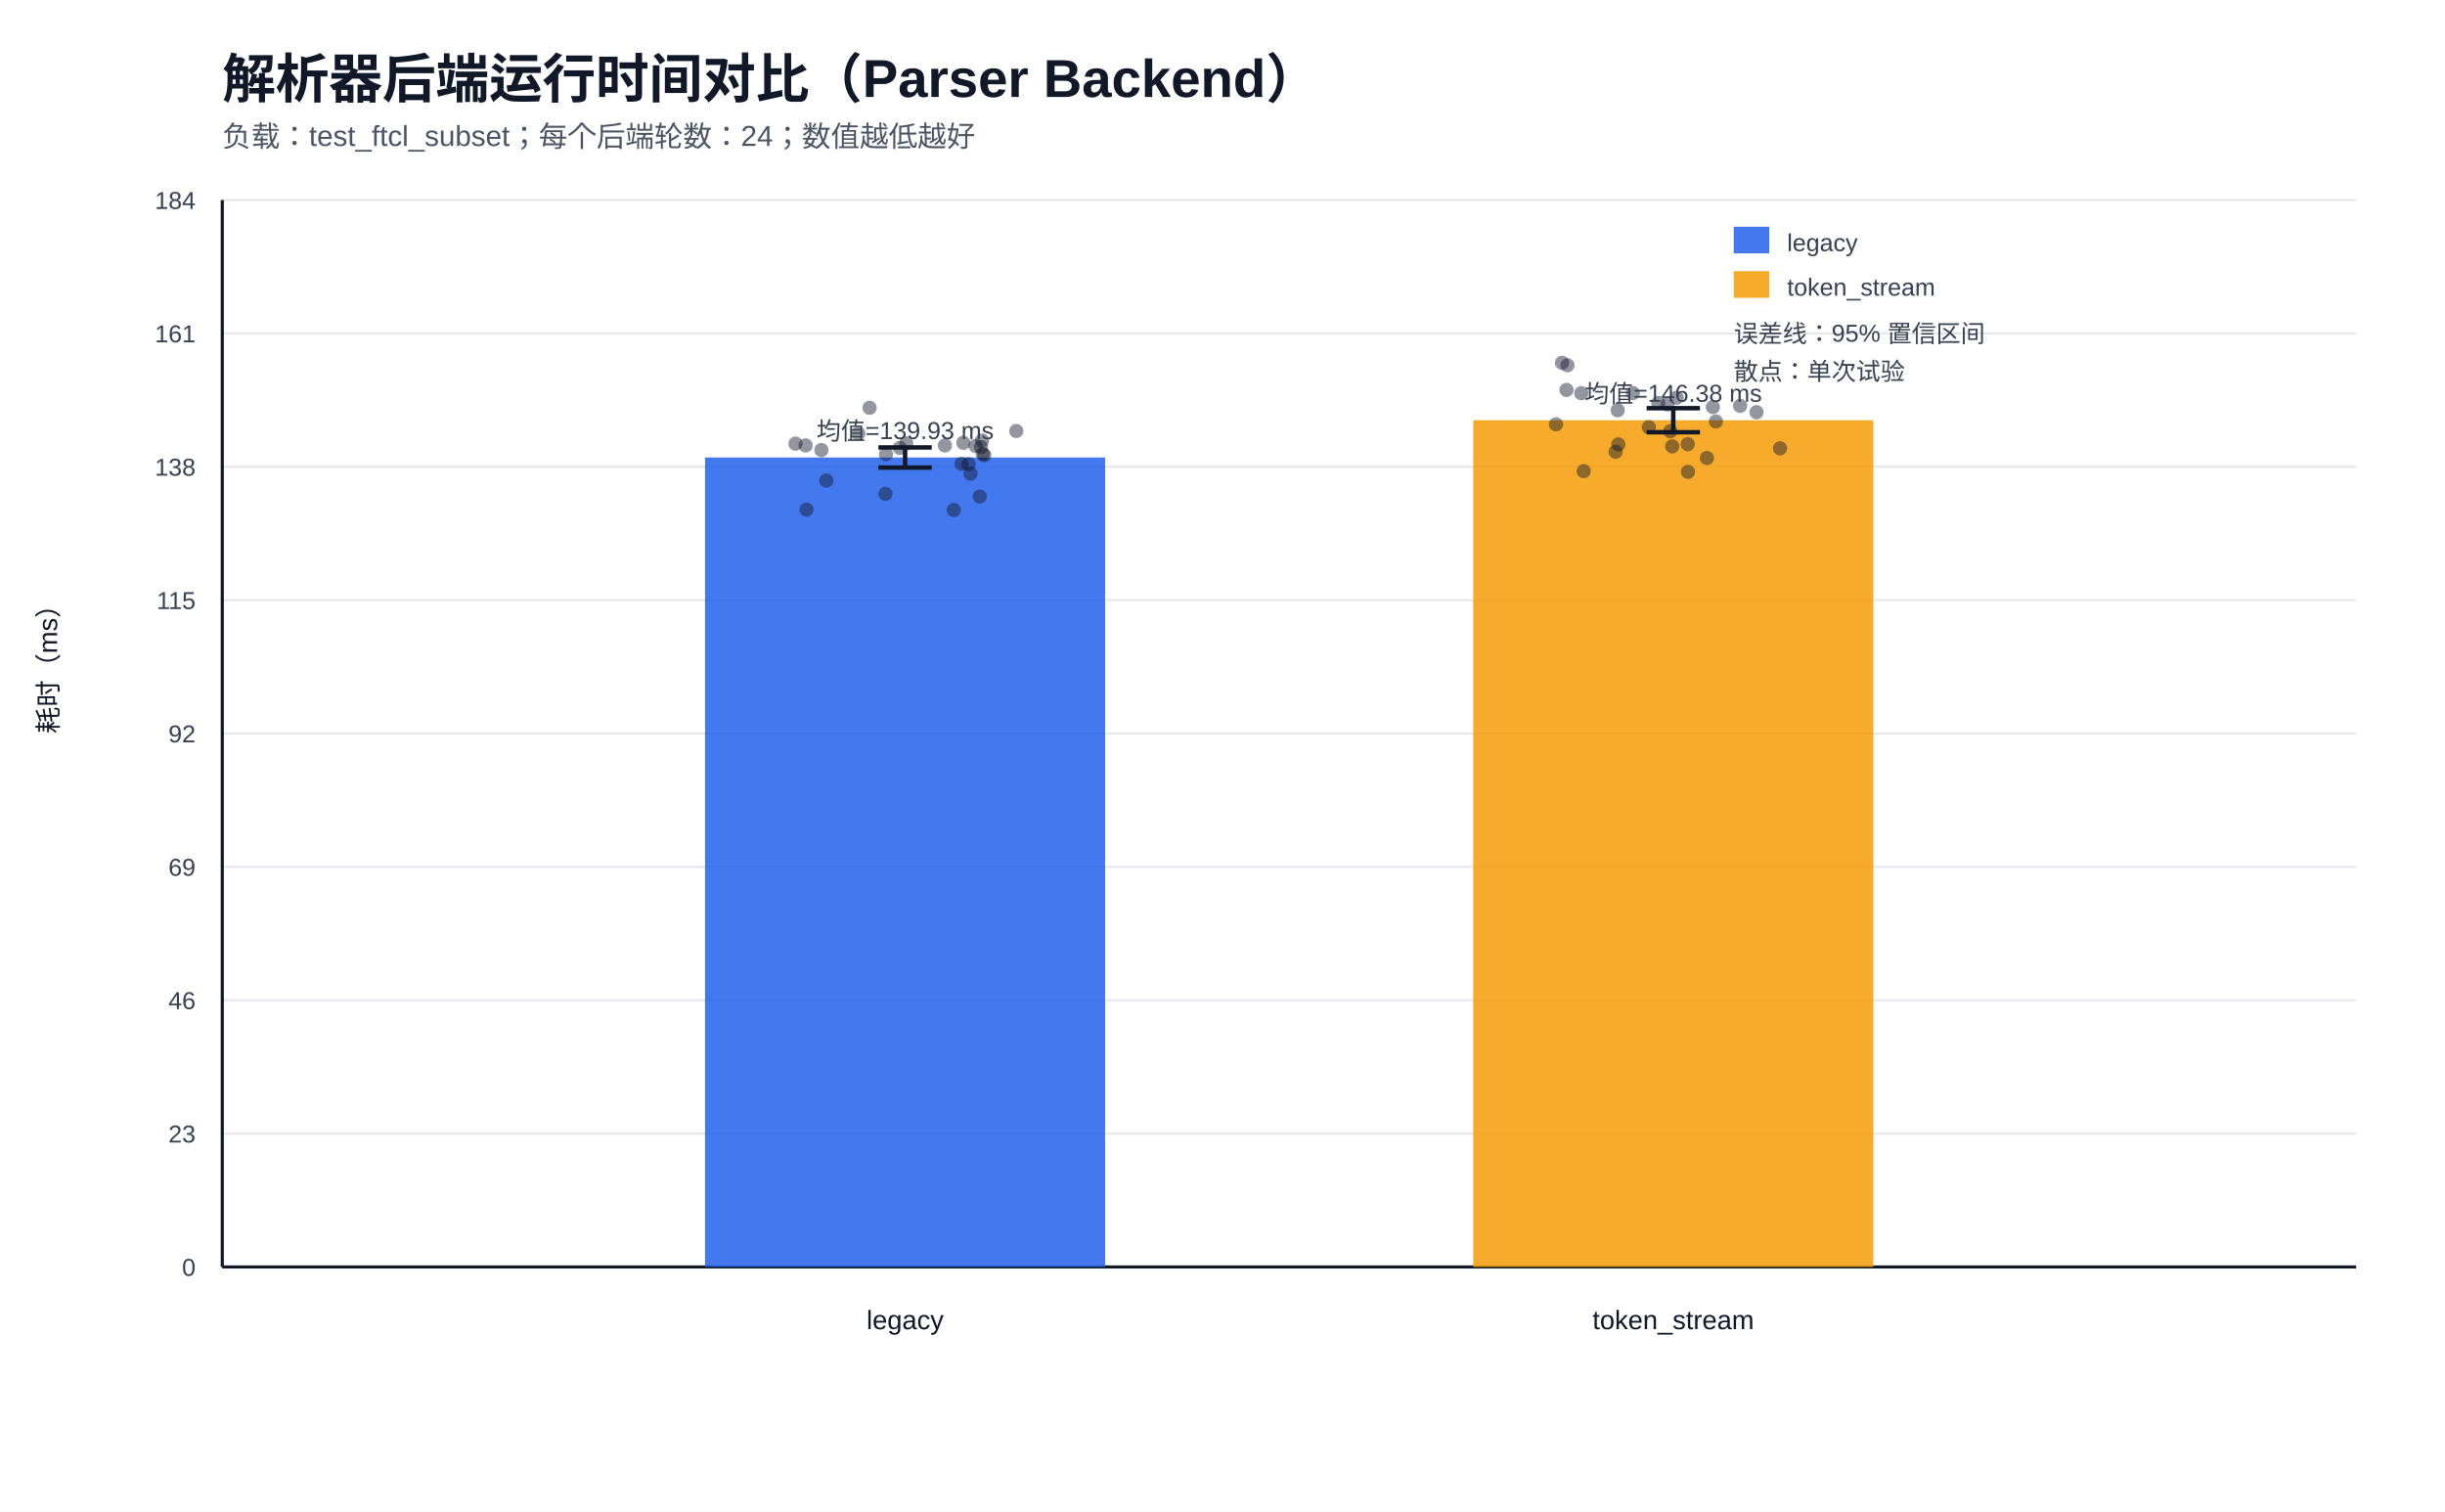
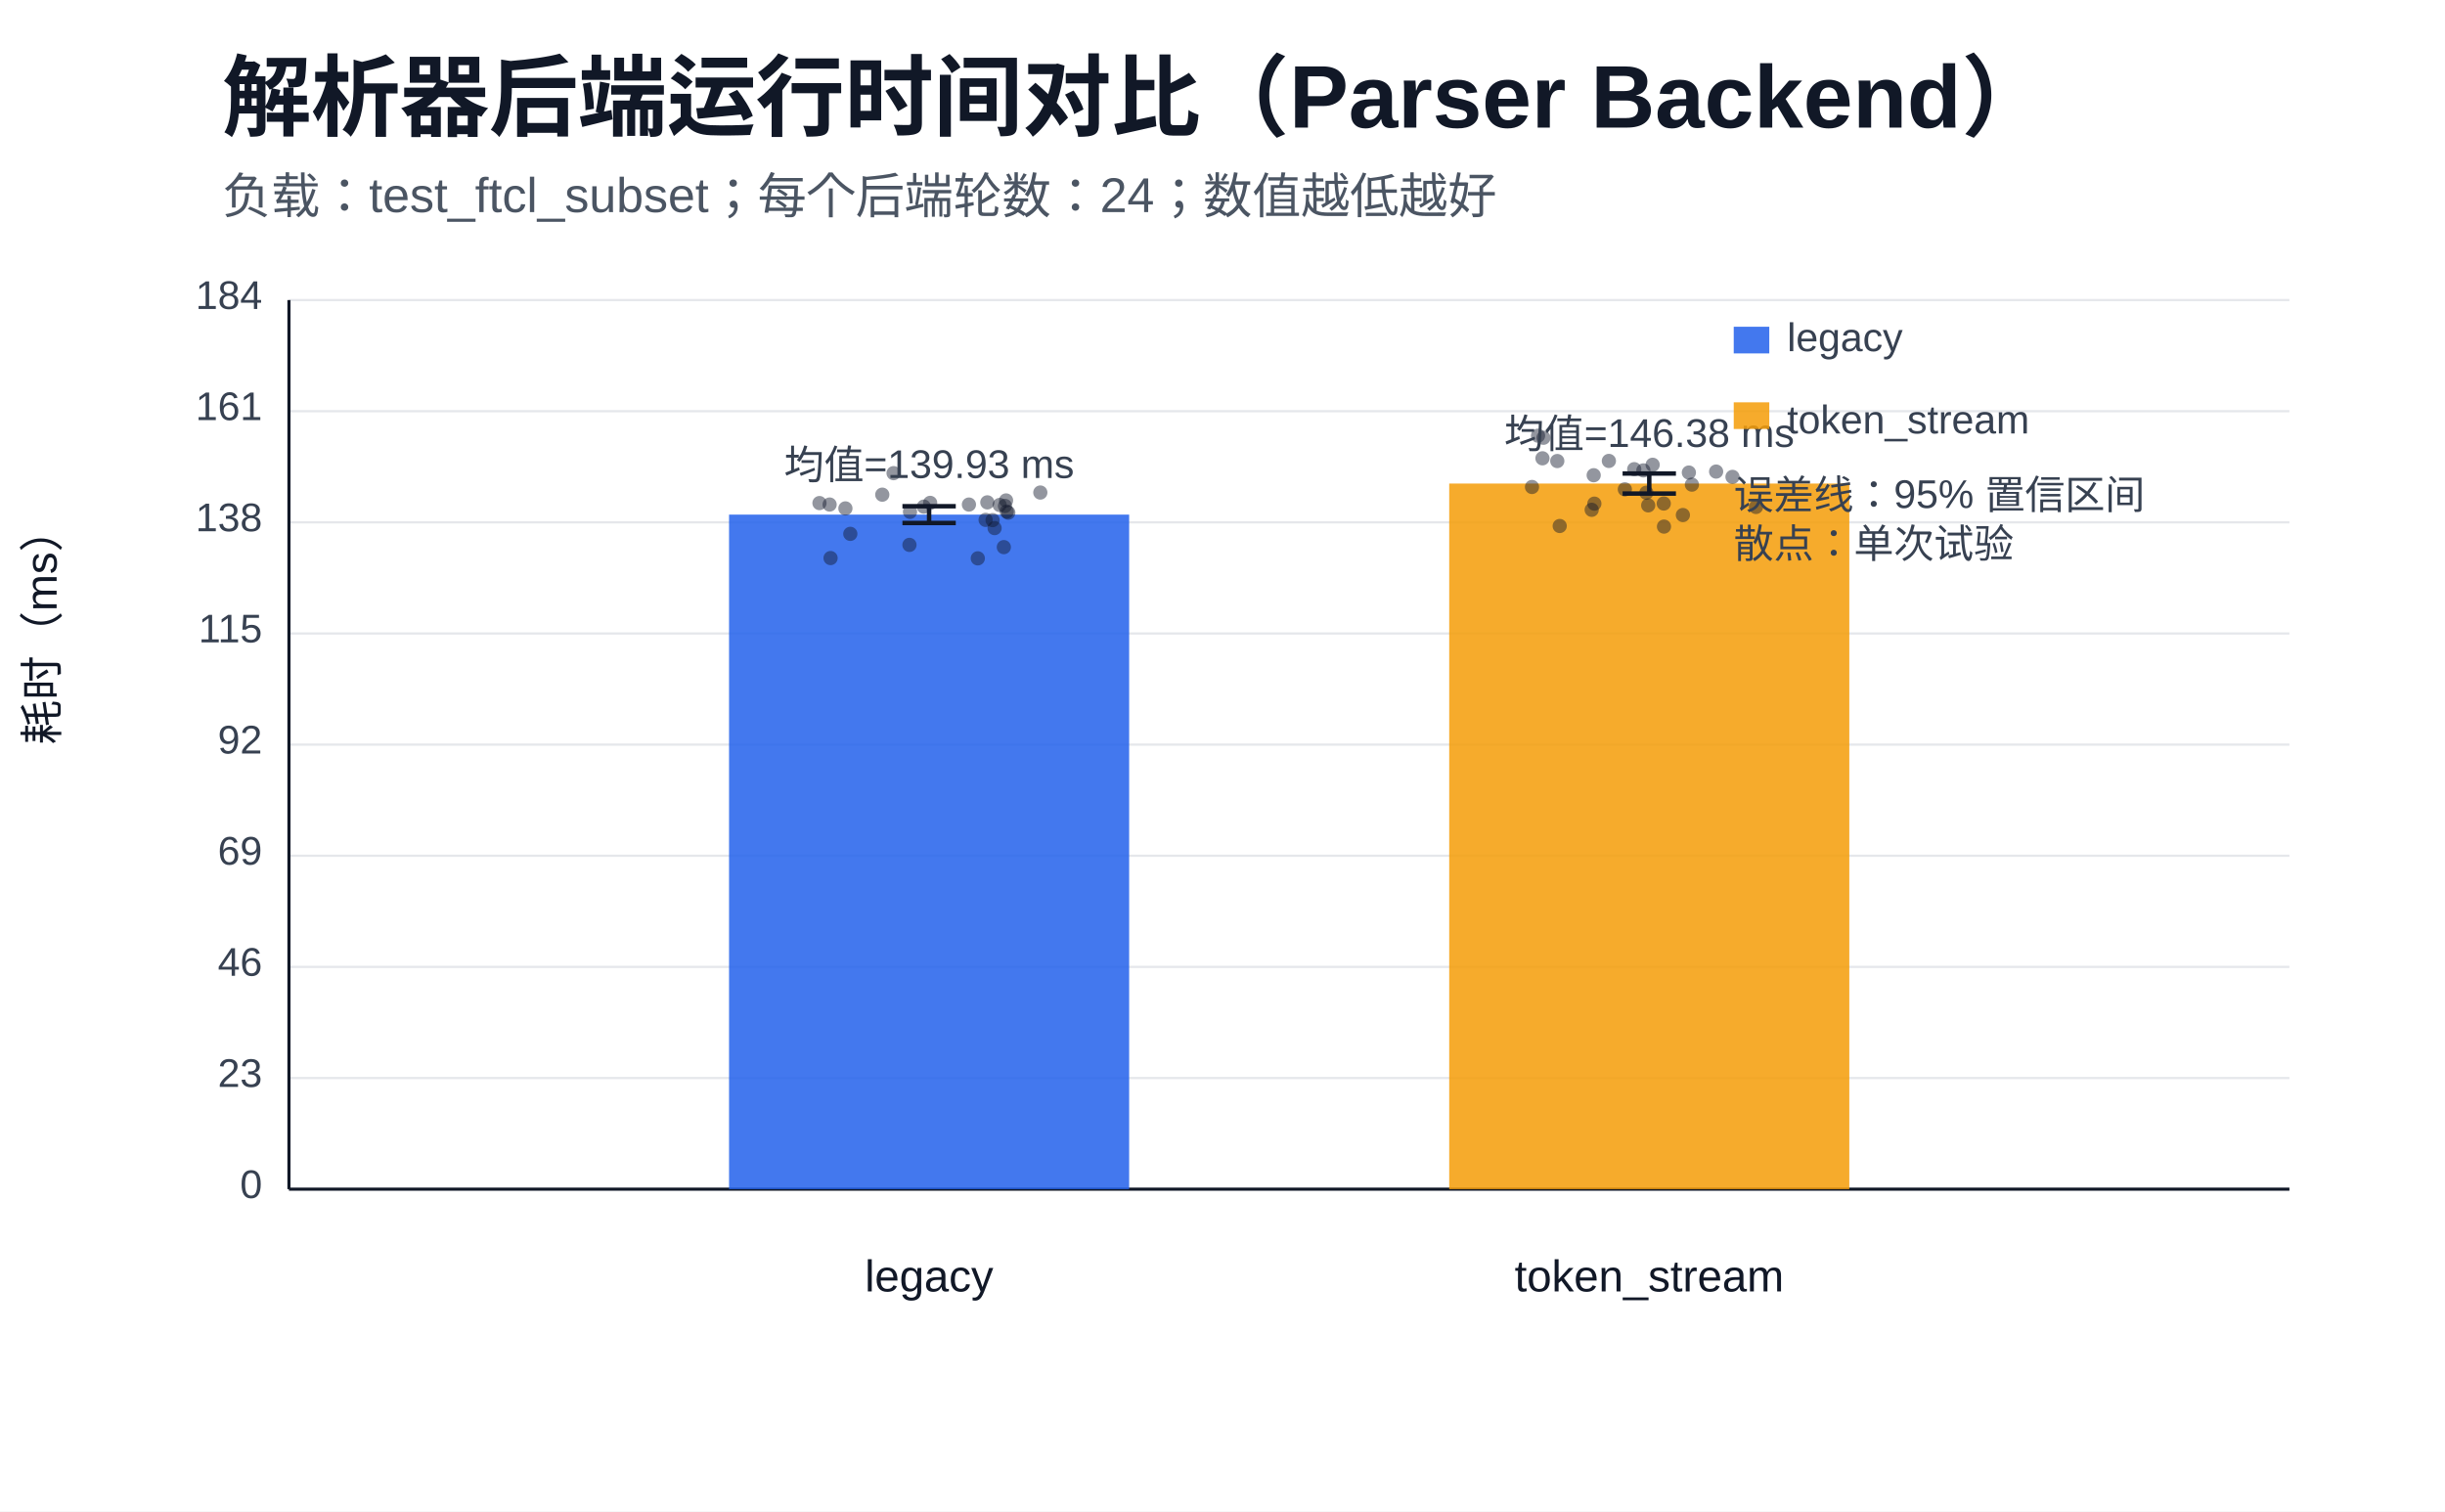
<svg xmlns="http://www.w3.org/2000/svg" width="1100" height="680" viewBox="0 0 1100 680" role="img">
-   <style>text{font-family:'AR PL UMing TW MBE','AR PL UMing CN','FandolHei','Microsoft YaHei','SimHei',Arial,sans-serif;fill:#111827;}.title{font-size:24px;font-weight:700;}.subtitle{font-size:13px;fill:#4b5563;}.axis{font-size:12px;}.tick{font-size:11px;fill:#374151;}</style>
+   <style>text{font-family:'AR PL UMing TW MBE','AR PL UMing CN','FandolHei','Microsoft YaHei','SimHei',Arial,sans-serif;fill:#111827;}.title{font-size:40px;font-weight:700;}.subtitle{font-size:22px;fill:#4b5563;}.axis{font-size:20px;}.tick{font-size:18px;fill:#374151;}</style>
  <rect x="0" y="0" width="1100" height="680" fill="#ffffff" />
-   <text class="title" x="100" y="44">解析器后端运行时间对比（Parser Backend）</text>
-   <text class="subtitle" x="100" y="66">负载：test_ftcl_subset；每个后端轮数：24；数值越低越好</text>
-   <line x1="100" y1="570.00" x2="1060" y2="570.00" stroke="#e5e7eb" stroke-width="1" />
-   <text class="tick" x="88" y="574.00" text-anchor="end">0</text>
-   <line x1="100" y1="510.00" x2="1060" y2="510.00" stroke="#e5e7eb" stroke-width="1" />
-   <text class="tick" x="88" y="514.00" text-anchor="end">23</text>
-   <line x1="100" y1="450.00" x2="1060" y2="450.00" stroke="#e5e7eb" stroke-width="1" />
-   <text class="tick" x="88" y="454.00" text-anchor="end">46</text>
-   <line x1="100" y1="390.00" x2="1060" y2="390.00" stroke="#e5e7eb" stroke-width="1" />
-   <text class="tick" x="88" y="394.00" text-anchor="end">69</text>
-   <line x1="100" y1="330.00" x2="1060" y2="330.00" stroke="#e5e7eb" stroke-width="1" />
-   <text class="tick" x="88" y="334.00" text-anchor="end">92</text>
-   <line x1="100" y1="270.00" x2="1060" y2="270.00" stroke="#e5e7eb" stroke-width="1" />
-   <text class="tick" x="88" y="274.00" text-anchor="end">115</text>
-   <line x1="100" y1="210.00" x2="1060" y2="210.00" stroke="#e5e7eb" stroke-width="1" />
-   <text class="tick" x="88" y="214.00" text-anchor="end">138</text>
-   <line x1="100" y1="150.00" x2="1060" y2="150.00" stroke="#e5e7eb" stroke-width="1" />
-   <text class="tick" x="88" y="154.00" text-anchor="end">161</text>
-   <line x1="100" y1="90.00" x2="1060" y2="90.00" stroke="#e5e7eb" stroke-width="1" />
-   <text class="tick" x="88" y="94.00" text-anchor="end">184</text>
-   <line x1="100" y1="90" x2="100" y2="570" stroke="#111827" stroke-width="1.4" />
-   <line x1="100" y1="570" x2="1060" y2="570" stroke="#111827" stroke-width="1.4" />
-   <text class="axis" x="26" y="330.00" transform="rotate(-90 26 330.00)">耗时（ms）</text>
-   <rect x="317.20" y="205.82" width="180.00" height="364.18" fill="#2563eb" opacity="0.86" />
-   <line x1="407.20" y1="210.35" x2="407.20" y2="201.30" stroke="#111827" stroke-width="2" />
-   <line x1="395.20" y1="210.35" x2="419.20" y2="210.35" stroke="#111827" stroke-width="2" />
-   <line x1="395.20" y1="201.30" x2="419.20" y2="201.30" stroke="#111827" stroke-width="2" />
-   <circle cx="429.11" cy="229.44" r="3.2" fill="#0f172a" opacity="0.45" />
-   <circle cx="438.93" cy="200.63" r="3.2" fill="#0f172a" opacity="0.45" />
-   <circle cx="435.76" cy="208.80" r="3.2" fill="#0f172a" opacity="0.45" />
-   <circle cx="436.66" cy="213.11" r="3.2" fill="#0f172a" opacity="0.45" />
-   <circle cx="442.13" cy="204.18" r="3.2" fill="#0f172a" opacity="0.45" />
-   <circle cx="441.83" cy="198.18" r="3.2" fill="#0f172a" opacity="0.45" />
-   <circle cx="369.55" cy="202.47" r="3.2" fill="#0f172a" opacity="0.45" />
-   <circle cx="457.24" cy="193.91" r="3.2" fill="#0f172a" opacity="0.45" />
-   <circle cx="398.36" cy="222.17" r="3.2" fill="#0f172a" opacity="0.45" />
-   <circle cx="391.22" cy="183.44" r="3.2" fill="#0f172a" opacity="0.45" />
-   <circle cx="425.12" cy="200.40" r="3.2" fill="#0f172a" opacity="0.45" />
-   <circle cx="398.61" cy="204.33" r="3.2" fill="#0f172a" opacity="0.45" />
-   <circle cx="362.44" cy="200.39" r="3.2" fill="#0f172a" opacity="0.45" />
-   <circle cx="440.82" cy="223.38" r="3.2" fill="#0f172a" opacity="0.45" />
-   <circle cx="362.87" cy="229.28" r="3.2" fill="#0f172a" opacity="0.45" />
-   <circle cx="432.63" cy="208.67" r="3.2" fill="#0f172a" opacity="0.45" />
-   <circle cx="371.75" cy="216.22" r="3.2" fill="#0f172a" opacity="0.45" />
-   <circle cx="433.40" cy="199.21" r="3.2" fill="#0f172a" opacity="0.45" />
-   <circle cx="442.83" cy="204.77" r="3.2" fill="#0f172a" opacity="0.45" />
-   <circle cx="404.82" cy="201.51" r="3.2" fill="#0f172a" opacity="0.45" />
-   <circle cx="386.14" cy="195.06" r="3.2" fill="#0f172a" opacity="0.45" />
-   <circle cx="407.68" cy="199.49" r="3.2" fill="#0f172a" opacity="0.45" />
-   <circle cx="441.33" cy="201.13" r="3.2" fill="#0f172a" opacity="0.45" />
-   <circle cx="357.88" cy="199.60" r="3.2" fill="#0f172a" opacity="0.45" />
-   <text class="axis" x="407.20" y="598.00" text-anchor="middle">legacy</text>
-   <text class="tick" x="407.20" y="197.82" text-anchor="middle">均值=139.93 ms</text>
-   <rect x="662.80" y="189.05" width="180.00" height="380.95" fill="#f59e0b" opacity="0.86" />
-   <line x1="752.80" y1="194.46" x2="752.80" y2="183.64" stroke="#111827" stroke-width="2" />
-   <line x1="740.80" y1="194.46" x2="764.80" y2="194.46" stroke="#111827" stroke-width="2" />
-   <line x1="740.80" y1="183.64" x2="764.80" y2="183.64" stroke="#111827" stroke-width="2" />
-   <circle cx="790.25" cy="185.45" r="3.2" fill="#0f172a" opacity="0.45" />
-   <circle cx="751.49" cy="194.01" r="3.2" fill="#0f172a" opacity="0.45" />
-   <circle cx="771.98" cy="189.63" r="3.2" fill="#0f172a" opacity="0.45" />
-   <circle cx="800.82" cy="201.70" r="3.2" fill="#0f172a" opacity="0.45" />
-   <circle cx="704.75" cy="175.43" r="3.2" fill="#0f172a" opacity="0.45" />
-   <circle cx="702.77" cy="163.22" r="3.2" fill="#0f172a" opacity="0.45" />
-   <circle cx="727.80" cy="184.56" r="3.2" fill="#0f172a" opacity="0.45" />
-   <circle cx="711.42" cy="176.90" r="3.2" fill="#0f172a" opacity="0.45" />
-   <circle cx="705.20" cy="164.33" r="3.2" fill="#0f172a" opacity="0.45" />
-   <circle cx="726.90" cy="203.24" r="3.2" fill="#0f172a" opacity="0.45" />
-   <circle cx="782.88" cy="182.60" r="3.2" fill="#0f172a" opacity="0.45" />
-   <circle cx="750.15" cy="181.96" r="3.2" fill="#0f172a" opacity="0.45" />
-   <circle cx="734.63" cy="176.84" r="3.2" fill="#0f172a" opacity="0.45" />
-   <circle cx="741.81" cy="192.18" r="3.2" fill="#0f172a" opacity="0.45" />
-   <circle cx="759.32" cy="199.83" r="3.2" fill="#0f172a" opacity="0.45" />
-   <circle cx="752.32" cy="200.83" r="3.2" fill="#0f172a" opacity="0.45" />
-   <circle cx="746.04" cy="181.30" r="3.2" fill="#0f172a" opacity="0.45" />
-   <circle cx="712.51" cy="211.97" r="3.2" fill="#0f172a" opacity="0.45" />
-   <circle cx="759.42" cy="212.29" r="3.2" fill="#0f172a" opacity="0.45" />
-   <circle cx="767.93" cy="206.05" r="3.2" fill="#0f172a" opacity="0.45" />
-   <circle cx="770.62" cy="183.12" r="3.2" fill="#0f172a" opacity="0.45" />
-   <circle cx="728.10" cy="199.91" r="3.2" fill="#0f172a" opacity="0.45" />
-   <circle cx="700.04" cy="190.90" r="3.2" fill="#0f172a" opacity="0.45" />
-   <circle cx="754.33" cy="178.92" r="3.2" fill="#0f172a" opacity="0.45" />
-   <text class="axis" x="752.80" y="598.00" text-anchor="middle">token_stream</text>
-   <text class="tick" x="752.80" y="181.05" text-anchor="middle">均值=146.38 ms</text>
-   <rect x="780" y="102" width="16" height="12" fill="#2563eb" opacity="0.86" />
-   <text class="tick" x="804" y="113">legacy</text>
-   <rect x="780" y="122" width="16" height="12" fill="#f59e0b" opacity="0.86" />
-   <text class="tick" x="804" y="133">token_stream</text>
-   <text class="tick" x="780" y="154">误差线：95% 置信区间</text>
-   <text class="tick" x="780" y="171">散点：单次试验</text>
+   <text class="title" x="100" y="58">解析器后端运行时间对比（Parser Backend）</text>
+   <text class="subtitle" x="100" y="96">负载：test_ftcl_subset；每个后端轮数：24；数值越低越好</text>
+   <line x1="130" y1="535.00" x2="1030" y2="535.00" stroke="#e5e7eb" stroke-width="1" />
+   <text class="tick" x="118" y="539.00" text-anchor="end">0</text>
+   <line x1="130" y1="485.00" x2="1030" y2="485.00" stroke="#e5e7eb" stroke-width="1" />
+   <text class="tick" x="118" y="489.00" text-anchor="end">23</text>
+   <line x1="130" y1="435.00" x2="1030" y2="435.00" stroke="#e5e7eb" stroke-width="1" />
+   <text class="tick" x="118" y="439.00" text-anchor="end">46</text>
+   <line x1="130" y1="385.00" x2="1030" y2="385.00" stroke="#e5e7eb" stroke-width="1" />
+   <text class="tick" x="118" y="389.00" text-anchor="end">69</text>
+   <line x1="130" y1="335.00" x2="1030" y2="335.00" stroke="#e5e7eb" stroke-width="1" />
+   <text class="tick" x="118" y="339.00" text-anchor="end">92</text>
+   <line x1="130" y1="285.00" x2="1030" y2="285.00" stroke="#e5e7eb" stroke-width="1" />
+   <text class="tick" x="118" y="289.00" text-anchor="end">115</text>
+   <line x1="130" y1="235.00" x2="1030" y2="235.00" stroke="#e5e7eb" stroke-width="1" />
+   <text class="tick" x="118" y="239.00" text-anchor="end">138</text>
+   <line x1="130" y1="185.00" x2="1030" y2="185.00" stroke="#e5e7eb" stroke-width="1" />
+   <text class="tick" x="118" y="189.00" text-anchor="end">161</text>
+   <line x1="130" y1="135.00" x2="1030" y2="135.00" stroke="#e5e7eb" stroke-width="1" />
+   <text class="tick" x="118" y="139.00" text-anchor="end">184</text>
+   <line x1="130" y1="135" x2="130" y2="535" stroke="#111827" stroke-width="1.4" />
+   <line x1="130" y1="535" x2="1030" y2="535" stroke="#111827" stroke-width="1.4" />
+   <text class="axis" x="26" y="335.00" transform="rotate(-90 26 335.00)">耗时（ms）</text>
+   <rect x="328.00" y="231.52" width="180.00" height="303.48" fill="#2563eb" opacity="0.86" />
+   <line x1="418.00" y1="235.29" x2="418.00" y2="227.75" stroke="#111827" stroke-width="2" />
+   <line x1="406.00" y1="235.29" x2="430.00" y2="235.29" stroke="#111827" stroke-width="2" />
+   <line x1="406.00" y1="227.75" x2="430.00" y2="227.75" stroke="#111827" stroke-width="2" />
+   <circle cx="439.91" cy="251.20" r="3.2" fill="#0f172a" opacity="0.45" />
+   <circle cx="449.73" cy="227.19" r="3.2" fill="#0f172a" opacity="0.45" />
+   <circle cx="446.56" cy="234.00" r="3.2" fill="#0f172a" opacity="0.45" />
+   <circle cx="447.46" cy="237.59" r="3.2" fill="#0f172a" opacity="0.45" />
+   <circle cx="452.93" cy="230.15" r="3.2" fill="#0f172a" opacity="0.45" />
+   <circle cx="452.63" cy="225.15" r="3.2" fill="#0f172a" opacity="0.45" />
+   <circle cx="380.35" cy="228.73" r="3.2" fill="#0f172a" opacity="0.45" />
+   <circle cx="468.04" cy="221.59" r="3.2" fill="#0f172a" opacity="0.45" />
+   <circle cx="409.16" cy="245.14" r="3.2" fill="#0f172a" opacity="0.45" />
+   <circle cx="402.02" cy="212.87" r="3.2" fill="#0f172a" opacity="0.45" />
+   <circle cx="435.92" cy="227.00" r="3.2" fill="#0f172a" opacity="0.45" />
+   <circle cx="409.41" cy="230.28" r="3.2" fill="#0f172a" opacity="0.45" />
+   <circle cx="373.24" cy="226.99" r="3.2" fill="#0f172a" opacity="0.45" />
+   <circle cx="451.62" cy="246.15" r="3.2" fill="#0f172a" opacity="0.45" />
+   <circle cx="373.67" cy="251.07" r="3.2" fill="#0f172a" opacity="0.45" />
+   <circle cx="443.43" cy="233.89" r="3.2" fill="#0f172a" opacity="0.45" />
+   <circle cx="382.55" cy="240.18" r="3.2" fill="#0f172a" opacity="0.45" />
+   <circle cx="444.20" cy="226.01" r="3.2" fill="#0f172a" opacity="0.45" />
+   <circle cx="453.63" cy="230.64" r="3.2" fill="#0f172a" opacity="0.45" />
+   <circle cx="415.62" cy="227.93" r="3.2" fill="#0f172a" opacity="0.45" />
+   <circle cx="396.94" cy="222.55" r="3.2" fill="#0f172a" opacity="0.45" />
+   <circle cx="418.48" cy="226.24" r="3.2" fill="#0f172a" opacity="0.45" />
+   <circle cx="452.13" cy="227.61" r="3.2" fill="#0f172a" opacity="0.45" />
+   <circle cx="368.68" cy="226.33" r="3.2" fill="#0f172a" opacity="0.45" />
+   <text class="axis" x="418.00" y="581.00" text-anchor="middle">legacy</text>
+   <text class="tick" x="418.00" y="215.52" text-anchor="middle">均值=139.93 ms</text>
+   <rect x="652.00" y="217.54" width="180.00" height="317.46" fill="#f59e0b" opacity="0.86" />
+   <line x1="742.00" y1="222.05" x2="742.00" y2="213.03" stroke="#111827" stroke-width="2" />
+   <line x1="730.00" y1="222.05" x2="754.00" y2="222.05" stroke="#111827" stroke-width="2" />
+   <line x1="730.00" y1="213.03" x2="754.00" y2="213.03" stroke="#111827" stroke-width="2" />
+   <circle cx="779.45" cy="214.55" r="3.2" fill="#0f172a" opacity="0.45" />
+   <circle cx="740.69" cy="221.68" r="3.2" fill="#0f172a" opacity="0.45" />
+   <circle cx="761.18" cy="218.03" r="3.2" fill="#0f172a" opacity="0.45" />
+   <circle cx="790.02" cy="228.08" r="3.2" fill="#0f172a" opacity="0.45" />
+   <circle cx="693.95" cy="206.19" r="3.2" fill="#0f172a" opacity="0.45" />
+   <circle cx="691.97" cy="196.02" r="3.2" fill="#0f172a" opacity="0.45" />
+   <circle cx="717.00" cy="213.80" r="3.2" fill="#0f172a" opacity="0.45" />
+   <circle cx="700.62" cy="207.42" r="3.2" fill="#0f172a" opacity="0.45" />
+   <circle cx="694.40" cy="196.94" r="3.2" fill="#0f172a" opacity="0.45" />
+   <circle cx="716.10" cy="229.36" r="3.2" fill="#0f172a" opacity="0.45" />
+   <circle cx="772.08" cy="212.16" r="3.2" fill="#0f172a" opacity="0.45" />
+   <circle cx="739.35" cy="211.63" r="3.2" fill="#0f172a" opacity="0.45" />
+   <circle cx="723.83" cy="207.37" r="3.2" fill="#0f172a" opacity="0.45" />
+   <circle cx="731.01" cy="220.15" r="3.2" fill="#0f172a" opacity="0.45" />
+   <circle cx="748.52" cy="226.53" r="3.2" fill="#0f172a" opacity="0.45" />
+   <circle cx="741.52" cy="227.36" r="3.2" fill="#0f172a" opacity="0.45" />
+   <circle cx="735.24" cy="211.08" r="3.2" fill="#0f172a" opacity="0.45" />
+   <circle cx="701.71" cy="236.64" r="3.2" fill="#0f172a" opacity="0.45" />
+   <circle cx="748.62" cy="236.91" r="3.2" fill="#0f172a" opacity="0.45" />
+   <circle cx="757.13" cy="231.71" r="3.2" fill="#0f172a" opacity="0.45" />
+   <circle cx="759.82" cy="212.60" r="3.2" fill="#0f172a" opacity="0.45" />
+   <circle cx="717.30" cy="226.59" r="3.2" fill="#0f172a" opacity="0.45" />
+   <circle cx="689.24" cy="219.09" r="3.2" fill="#0f172a" opacity="0.45" />
+   <circle cx="743.53" cy="209.10" r="3.2" fill="#0f172a" opacity="0.45" />
+   <text class="axis" x="742.00" y="581.00" text-anchor="middle">token_stream</text>
+   <text class="tick" x="742.00" y="201.54" text-anchor="middle">均值=146.38 ms</text>
+   <rect x="780" y="147" width="16" height="12" fill="#2563eb" opacity="0.86" />
+   <text class="tick" x="804" y="158">legacy</text>
+   <rect x="780" y="181" width="16" height="12" fill="#f59e0b" opacity="0.86" />
+   <text class="tick" x="804" y="195">token_stream</text>
+   <text class="tick" x="780" y="229">误差线：95% 置信区间</text>
+   <text class="tick" x="780" y="251">散点：单次试验</text>
</svg>
